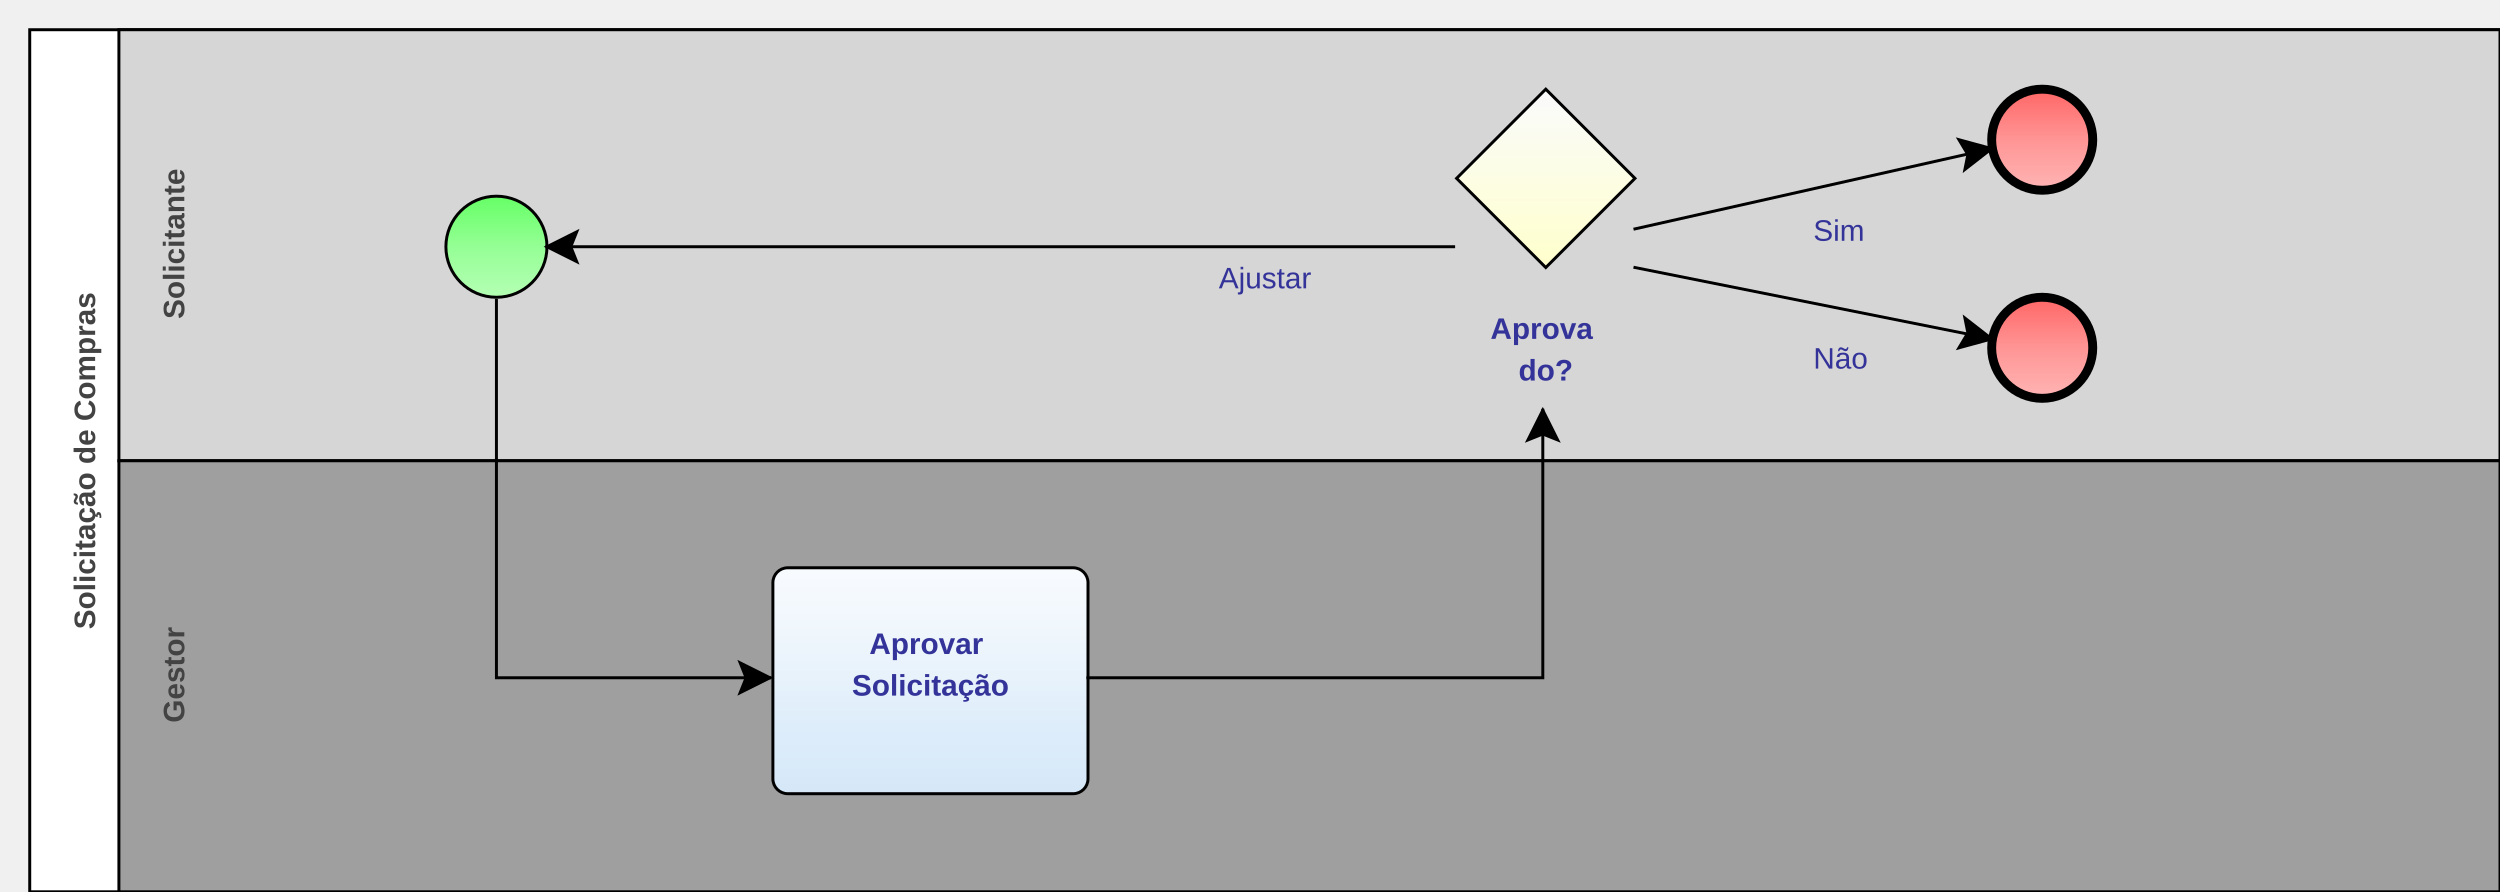
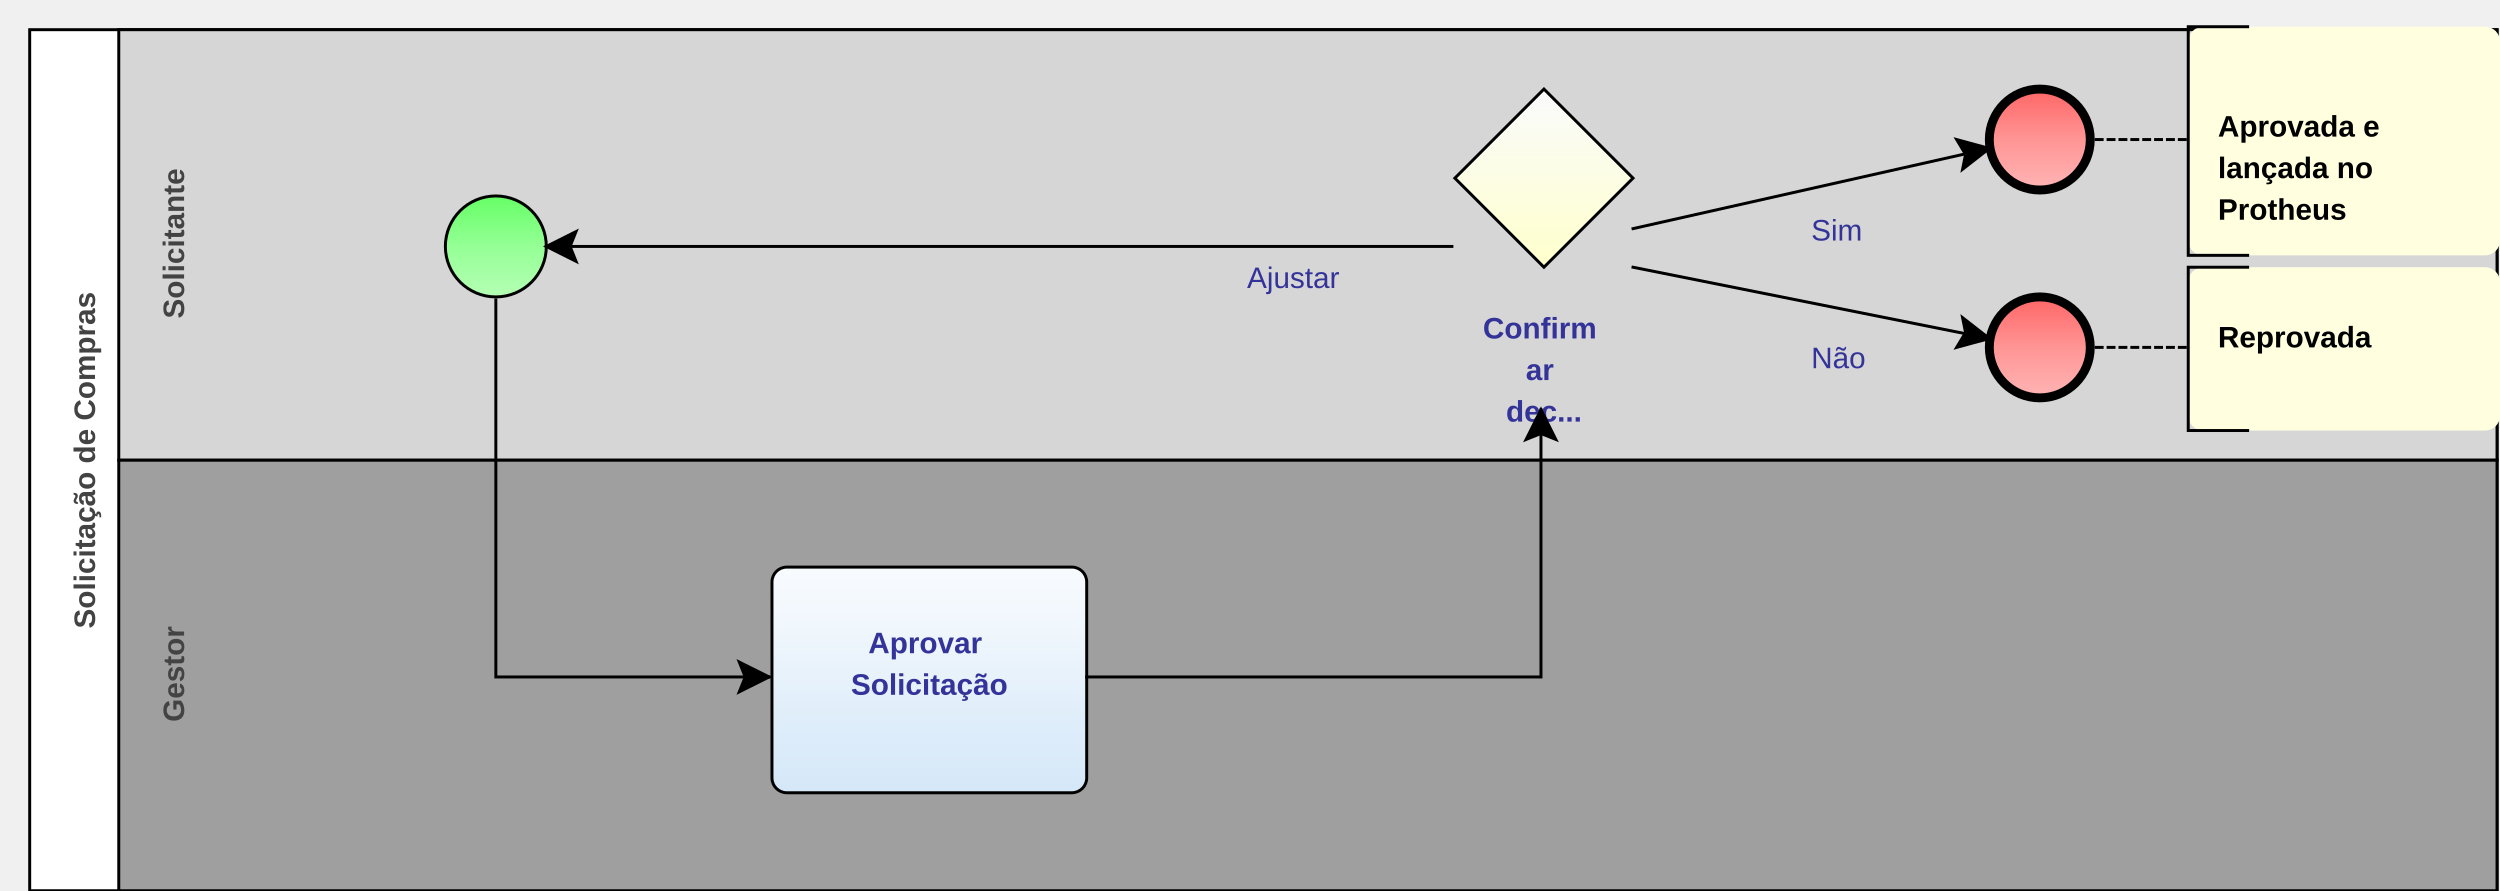
- <svg xmlns="http://www.w3.org/2000/svg" xmlns:xlink="http://www.w3.org/1999/xlink" style="stroke-dasharray:none; shape-rendering:auto; font-family:'Arial'; text-rendering:auto; fill-opacity:1; color-interpolation:auto; color-rendering:auto; font-size:12; fill:black; stroke:black; image-rendering:auto; stroke-miterlimit:10; stroke-linecap:square; stroke-linejoin:miter; font-style:normal; stroke-width:1; stroke-dashoffset:0; font-weight:normal; stroke-opacity:1;" contentScriptType="text/ecmascript" preserveAspectRatio="xMidYMid meet" zoomAndPan="magnify" version="1.0" contentStyleType="text/css" xml:xlink="http://www.w3.org/1999/xlink" width="841" height="300">
+ <svg xmlns="http://www.w3.org/2000/svg" xmlns:xlink="http://www.w3.org/1999/xlink" style="stroke-dasharray:none; shape-rendering:auto; font-family:'Arial'; text-rendering:auto; fill-opacity:1; color-interpolation:auto; color-rendering:auto; font-size:12; fill:black; stroke:black; image-rendering:auto; stroke-miterlimit:10; stroke-linecap:square; stroke-linejoin:miter; font-style:normal; stroke-width:1; stroke-dashoffset:0; font-weight:normal; stroke-opacity:1;" contentScriptType="text/ecmascript" preserveAspectRatio="xMidYMid meet" zoomAndPan="magnify" version="1.0" contentStyleType="text/css" xml:xlink="http://www.w3.org/1999/xlink" width="842" height="300">
  <rect x="10" y="10" width="831" height="290" ry="0" rx="0" style="stroke:#000000; fill:#FFFFFF" />
  <rect x="40" y="10" width="801" height="145" ry="0" rx="0" style="stroke:#000000; fill:#D6D6D6" />
  <g componentSequence="3">
    <text x="-82" y="48" transform="rotate(270)" text-anchor="middle" style="font-weight:bold;font-size:10px;stroke:none; fill:#434343">
      <tspan dy="14" x="-82">Solicitante</tspan>
    </text>
  </g>
  <rect x="40" y="155" width="801" height="145" ry="0" rx="0" style="stroke:#000000; fill:#9F9F9F" />
  <g componentSequence="2">
    <text x="-227" y="48" transform="rotate(270)" text-anchor="middle" style="font-weight:bold;font-size:10px;stroke:none; fill:#434343">
      <tspan dy="14" x="-227">Gestor</tspan>
    </text>
  </g>
  <g componentSequence="1">
    <text x="-155" y="18" transform="rotate(270)" text-anchor="middle" style="font-weight:bold;font-size:10px;stroke:none; fill:#434343">
      <tspan dy="14" x="-155">Solicitação de Compras</tspan>
    </text>
  </g>
  <g sequence="4">
-     <ellipse cx="167" cy="83" rx="17" ry="17" stroke-width="1" style="fill:url(#linearGradient66FF6696FF96B6FFB6_904862509);" stroke="336633" />
+     <ellipse cx="167" cy="83" rx="17" ry="17" stroke-width="1" style="fill:url(#linearGradient66FF6696FF96B6FFB6_1409805342);" stroke="336633" />
  </g>
  <g sequence="5">
-     <rect x="260" y="191" width="106" height="76" ry="5" rx="5" style="fill:url(#linearGradientF8FBFEEDF5FCDEEDFAD4E7F8E2E5E9_992535520);" stroke="191970" />
+     <rect x="260" y="191" width="106" height="76" ry="5" rx="5" style="fill:url(#linearGradientF8FBFEEDF5FCDEEDFAD4E7F8E2E5E9_1522534638);" stroke="191970" />
  </g>
  <g componentSequence="5">
    <text x="313" y="206" text-anchor="middle" style="font-weight:bold;font-size:10px;stroke:none; fill:#333399">
      <tspan dy="14" x="313">Aprovar</tspan>
      <tspan dy="14" x="313">Solicitação</tspan>
    </text>
  </g>
  <g sequence="9">
-     <polygon points=" 490 60 520 30 550 60 520 90 490 60" style="fill:url(#linearGradientFAFBFCFFFFCC_1058500701);" stroke="000000" />
+     <polygon points=" 490 60 520 30 550 60 520 90 490 60" style="fill:url(#linearGradientFAFBFCFFFFCC_1593804654);" stroke="000000" />
  </g>
  <g componentSequence="9">
    <text x="520" y="100" text-anchor="middle" style="font-weight:bold;font-size:10px;stroke:none; fill:#333399">
-       <tspan dy="14" x="520">Aprova</tspan>
-       <tspan dy="14" x="520">do?</tspan>
+       <tspan dy="14" x="520">Confirm</tspan>
+       <tspan dy="14" x="520">ar</tspan>
+       <tspan dy="14" x="520">dec...</tspan>
    </text>
  </g>
  <g sequence="11">
-     <ellipse cx="687" cy="47" rx="17" ry="17" stroke-width="3" style="fill:url(#linearGradientFF6666FF9696FFB6B6_2048256475);" stroke="993333" />
+     <ellipse cx="687" cy="47" rx="17" ry="17" stroke-width="3" style="fill:url(#linearGradientFF6666FF9696FFB6B6_469566165);" stroke="993333" />
  </g>
  <g sequence="13">
-     <ellipse cx="687" cy="117" rx="17" ry="17" stroke-width="3" style="fill:url(#linearGradientFF6666FF9696FFB6B6_930001863);" stroke="993333" />
+     <ellipse cx="687" cy="117" rx="17" ry="17" stroke-width="3" style="fill:url(#linearGradientFF6666FF9696FFB6B6_1886485160);" stroke="993333" />
  </g>
+   <rect x="737" y="9" width="105" height="77" ry="5" rx="5" style="stroke:none; fill:#FFFFE0" />
+   <g componentSequence="16">
+     <text x="747" y="32" text-anchor="left" style="font-weight:bold;font-size:10px;stroke:none; fill:#000000">
+       <tspan dy="14" x="747">Aprovada e</tspan>
+       <tspan dy="14" x="747">lançada no</tspan>
+       <tspan dy="14" x="747">Protheus</tspan>
+     </text>
+   </g>
+   <path style="fill:none; stroke-width:1; stroke:#000000;" d="M757.0 9.0 L737.0 9.0 L737.0 86.0 L757.0 86.0" />
+   <rect x="737" y="90" width="105" height="55" ry="5" rx="5" style="stroke:none; fill:#FFFFE0" />
+   <g componentSequence="18">
+     <text x="747" y="103" text-anchor="left" style="font-weight:bold;font-size:10px;stroke:none; fill:#000000">
+       <tspan dy="14" x="747">Reprovada</tspan>
+     </text>
+   </g>
+   <path style="fill:none; stroke-width:1; stroke:#000000;" d="M757.0 90.0 L737.0 90.0 L737.0 145.0 L757.0 145.0" />
  <g componentSequence="6">
    <text x="177" y="211" style="font-size:10px;font-weight:none;stroke:none; fill:#333399" text-anchor="left" />
  </g>
  <g componentSequence="10">
    <text x="498" y="228" style="font-size:10px;font-weight:none;stroke:none; fill:#333399" text-anchor="left" />
  </g>
  <g componentSequence="12">
    <text x="610" y="67" style="font-size:10px;font-weight:none;stroke:none; fill:#333399" text-anchor="left">
      <tspan dy="14" x="610">Sim</tspan>
    </text>
  </g>
  <g componentSequence="14">
    <text x="610" y="110" style="font-size:10px;font-weight:none;stroke:none; fill:#333399" text-anchor="left">
      <tspan dy="14" x="610">Não</tspan>
    </text>
  </g>
  <g componentSequence="15">
-     <text x="410" y="83" style="font-size:10px;font-weight:none;stroke:none; fill:#333399" text-anchor="left">
-       <tspan dy="14" x="410">Ajustar</tspan>
+     <text x="420" y="83" style="font-size:10px;font-weight:none;stroke:none; fill:#333399" text-anchor="left">
+       <tspan dy="14" x="420">Ajustar</tspan>
    </text>
+   </g>
+   <g componentSequence="17">
+     <text x="731" y="47" style="font-size:10px;font-weight:none;stroke:none; fill:#333399" text-anchor="left" />
+   </g>
+   <g componentSequence="19">
+     <text x="731" y="117" style="font-size:10px;font-weight:none;stroke:none; fill:#333399" text-anchor="left" />
  </g>
  <path style="fill:none; stroke:#000000;stroke-width:1" d="M167.0 101.0 L167.0 228.0 L259.0 228.0" />
  <polygon style="fill:#000000; stroke:#000000;" points=" 249 223 259 228 249 233 251 228" />
  <path style="fill:none; stroke:#000000;stroke-width:1" d="M489.0 83.0 L184.0 83.0" />
  <polygon style="fill:#000000; stroke:#000000;" points=" 194 88 184 83 194 78 192 83" />
  <path style="fill:none; stroke:#000000;stroke-width:1" d="M366.0 228.0 L519.0 228.0 L519.0 138.0" />
  <polygon style="fill:#000000; stroke:#000000;" points=" 514 148 519 138 524 148 519 146" />
  <path style="fill:none; stroke:#000000;stroke-width:1" d="M550.0 77.0 L670.0 50.0" />
  <polygon style="fill:#000000; stroke:#000000;" points=" 659 47 670 50 661 57 662 52" />
  <path style="fill:none; stroke:#000000;stroke-width:1" d="M550.0 90.0 L670.0 114.0" />
  <polygon style="fill:#000000; stroke:#000000;" points=" 661 107 670 114 659 117 662 112" />
+   <path style="fill:none; stroke:#000000;stroke-dasharray:2" d="M736.0 47.0 L705.0 47.0" />
+   <path style="fill:none; stroke:#000000;stroke-dasharray:2" d="M736.0 117.0 L705.0 117.0" />
  <defs>
-     <linearGradient xlink:href="#linearGradient66FF6696FF96B6FFB6" id="linearGradient66FF6696FF96B6FFB6_904862509" x1="0" y1="66.0" x2="0" y2="101.0" gradientUnits="userSpaceOnUse" xlink:type="simple" xlink:actuate="onLoad" xlink:show="other" />
+     <linearGradient xlink:href="#linearGradient66FF6696FF96B6FFB6" id="linearGradient66FF6696FF96B6FFB6_1409805342" x1="0" y1="66.0" x2="0" y2="101.0" gradientUnits="userSpaceOnUse" xlink:type="simple" xlink:actuate="onLoad" xlink:show="other" />
    <linearGradient id="linearGradient66FF6696FF96B6FFB6">
      <stop style="stop-color:#66FF66;stop-opacity:1;" offset="0.0" id="stop66FF66" />
      <stop style="stop-color:#96FF96;stop-opacity:1;" offset="0.5" id="stop96FF96" />
      <stop style="stop-color:#B6FFB6;stop-opacity:1;" offset="1.0" id="stopB6FFB6" />
    </linearGradient>
-     <linearGradient xlink:href="#linearGradientF8FBFEEDF5FCDEEDFAD4E7F8E2E5E9" id="linearGradientF8FBFEEDF5FCDEEDFAD4E7F8E2E5E9_992535520" x1="0" y1="191.0" x2="0" y2="297.0" gradientUnits="userSpaceOnUse" xlink:type="simple" xlink:actuate="onLoad" xlink:show="other" />
+     <linearGradient xlink:href="#linearGradientF8FBFEEDF5FCDEEDFAD4E7F8E2E5E9" id="linearGradientF8FBFEEDF5FCDEEDFAD4E7F8E2E5E9_1522534638" x1="0" y1="191.0" x2="0" y2="297.0" gradientUnits="userSpaceOnUse" xlink:type="simple" xlink:actuate="onLoad" xlink:show="other" />
    <linearGradient id="linearGradientF8FBFEEDF5FCDEEDFAD4E7F8E2E5E9">
      <stop style="stop-color:#F8FBFE;stop-opacity:1;" offset="0.0" id="stopF8FBFE" />
      <stop style="stop-color:#EDF5FC;stop-opacity:1;" offset="0.25" id="stopEDF5FC" />
      <stop style="stop-color:#DEEDFA;stop-opacity:1;" offset="0.5" id="stopDEEDFA" />
      <stop style="stop-color:#D4E7F8;stop-opacity:1;" offset="0.75" id="stopD4E7F8" />
      <stop style="stop-color:#E2E5E9;stop-opacity:1;" offset="1.0" id="stopE2E5E9" />
    </linearGradient>
-     <linearGradient xlink:href="#linearGradientFAFBFCFFFFCC" id="linearGradientFAFBFCFFFFCC_1058500701" x1="0" y1="30.0" x2="0" y2="90.0" gradientUnits="userSpaceOnUse" xlink:type="simple" xlink:actuate="onLoad" xlink:show="other" />
+     <linearGradient xlink:href="#linearGradientFAFBFCFFFFCC" id="linearGradientFAFBFCFFFFCC_1593804654" x1="0" y1="30.0" x2="0" y2="90.0" gradientUnits="userSpaceOnUse" xlink:type="simple" xlink:actuate="onLoad" xlink:show="other" />
    <linearGradient id="linearGradientFAFBFCFFFFCC">
      <stop style="stop-color:#FAFBFC;stop-opacity:1;" offset="0.0" id="stopFAFBFC" />
      <stop style="stop-color:#FFFFCC;stop-opacity:1;" offset="1.0" id="stopFFFFCC" />
    </linearGradient>
-     <linearGradient xlink:href="#linearGradientFF6666FF9696FFB6B6" id="linearGradientFF6666FF9696FFB6B6_2048256475" x1="0" y1="30.0" x2="0" y2="65.0" gradientUnits="userSpaceOnUse" xlink:type="simple" xlink:actuate="onLoad" xlink:show="other" />
+     <linearGradient xlink:href="#linearGradientFF6666FF9696FFB6B6" id="linearGradientFF6666FF9696FFB6B6_469566165" x1="0" y1="30.0" x2="0" y2="65.0" gradientUnits="userSpaceOnUse" xlink:type="simple" xlink:actuate="onLoad" xlink:show="other" />
    <linearGradient id="linearGradientFF6666FF9696FFB6B6">
      <stop style="stop-color:#FF6666;stop-opacity:1;" offset="0.0" id="stopFF6666" />
      <stop style="stop-color:#FF9696;stop-opacity:1;" offset="0.5" id="stopFF9696" />
      <stop style="stop-color:#FFB6B6;stop-opacity:1;" offset="1.0" id="stopFFB6B6" />
    </linearGradient>
-     <linearGradient xlink:href="#linearGradientFF6666FF9696FFB6B6" id="linearGradientFF6666FF9696FFB6B6_930001863" x1="0" y1="100.0" x2="0" y2="135.0" gradientUnits="userSpaceOnUse" xlink:type="simple" xlink:actuate="onLoad" xlink:show="other" />
+     <linearGradient xlink:href="#linearGradientFF6666FF9696FFB6B6" id="linearGradientFF6666FF9696FFB6B6_1886485160" x1="0" y1="100.0" x2="0" y2="135.0" gradientUnits="userSpaceOnUse" xlink:type="simple" xlink:actuate="onLoad" xlink:show="other" />
  </defs>
</svg>
